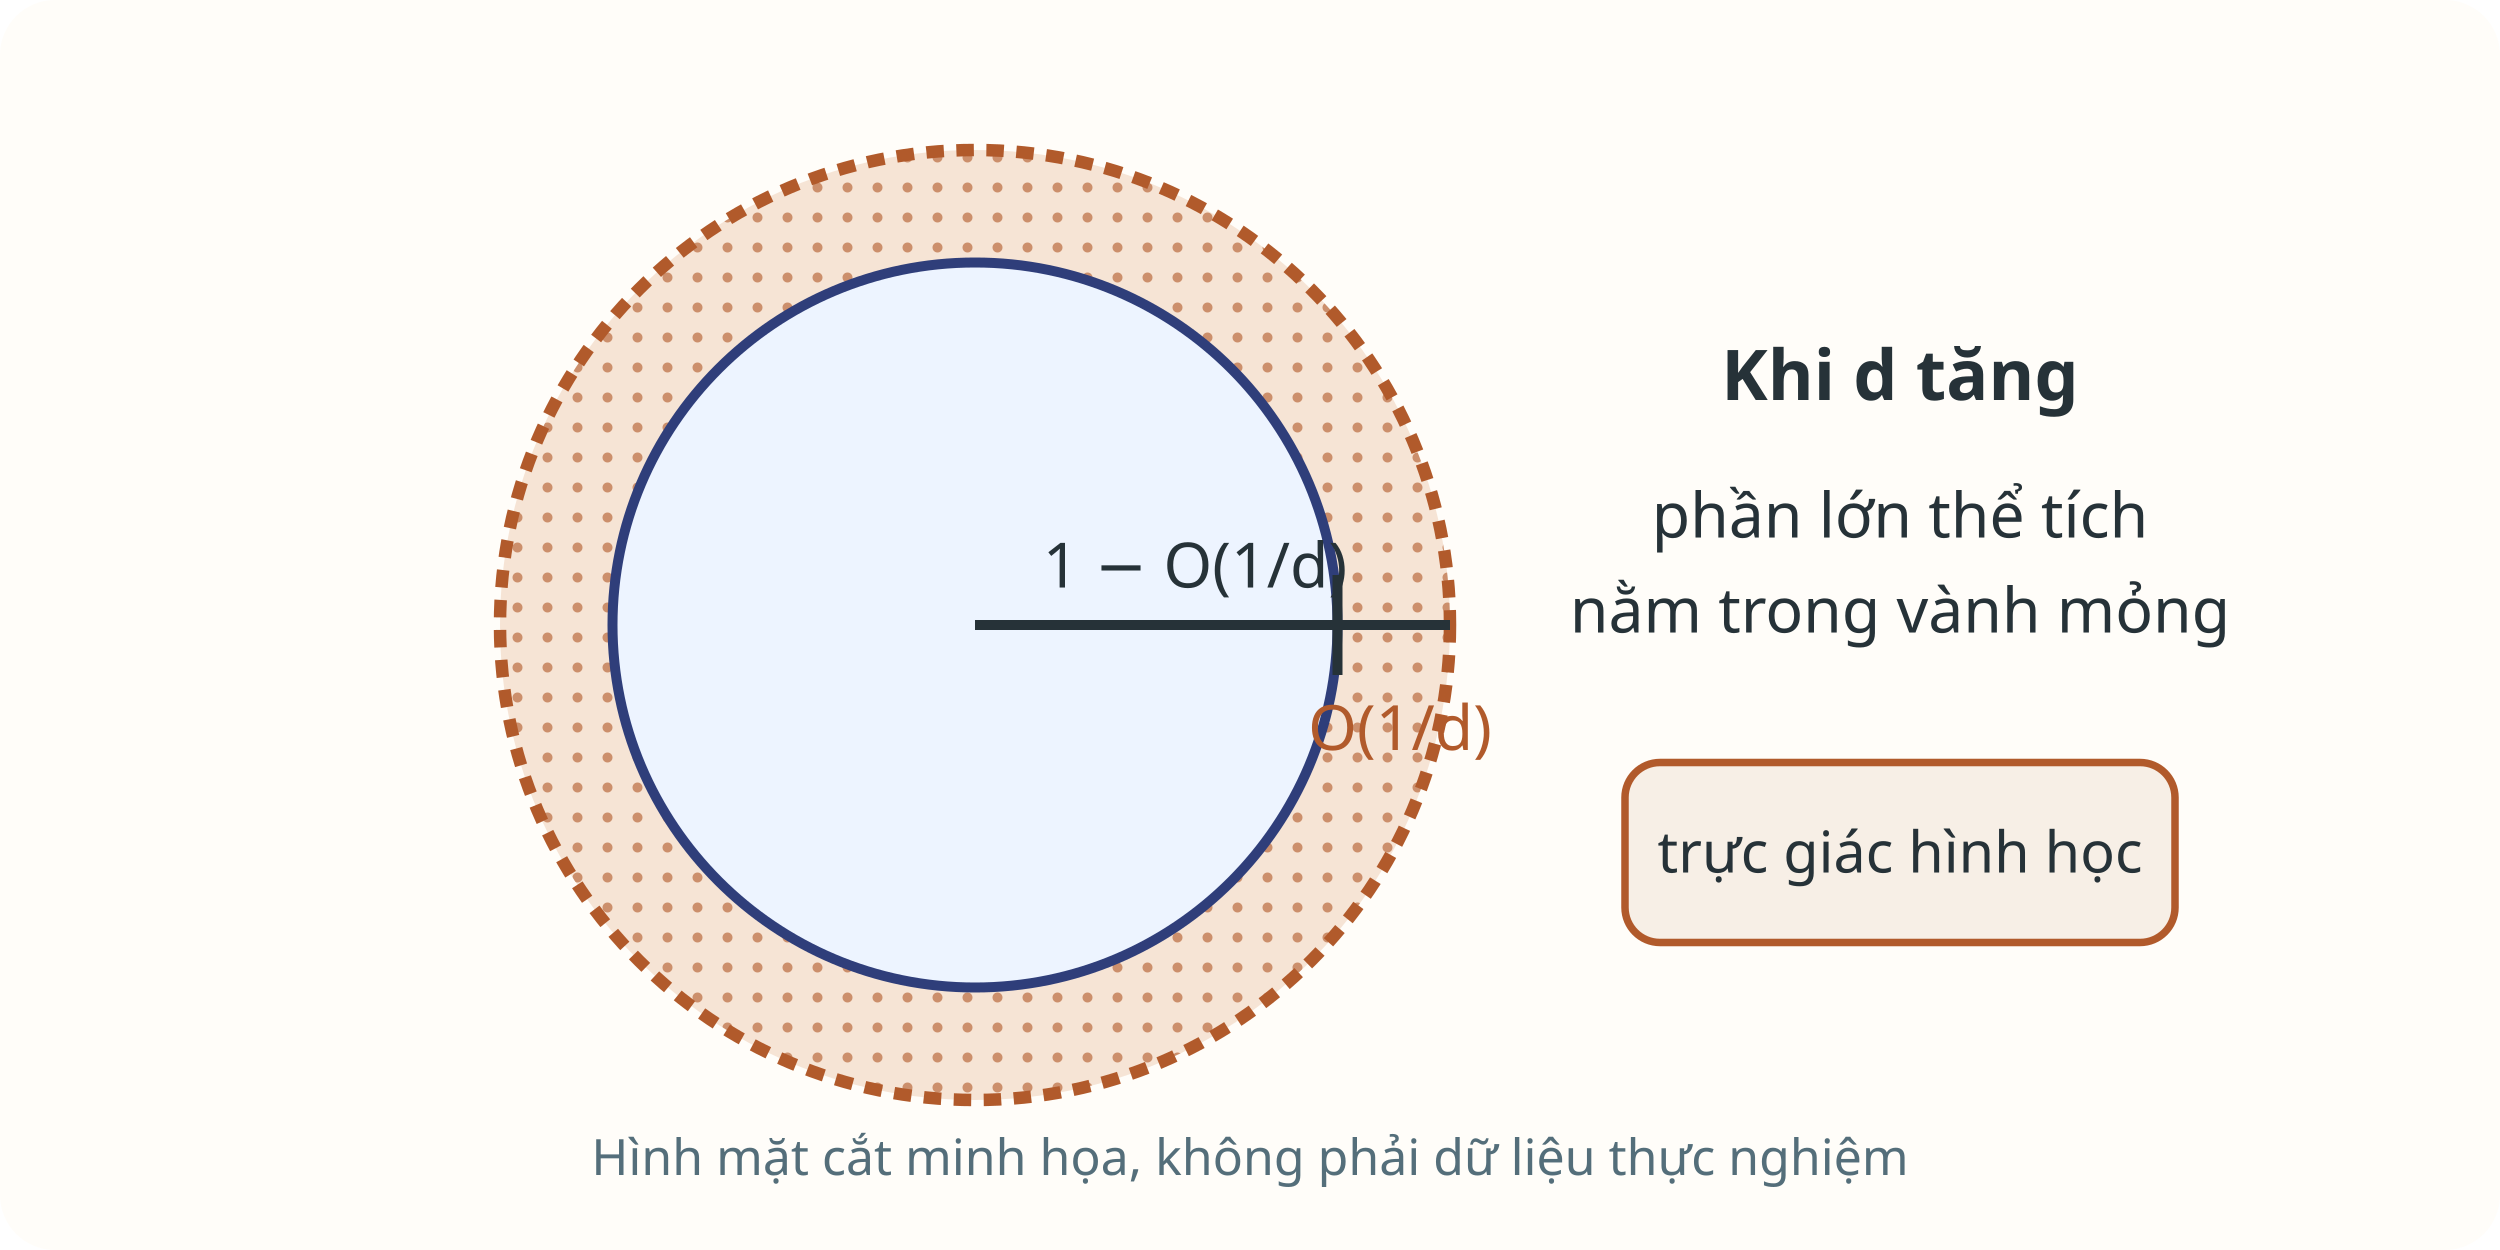
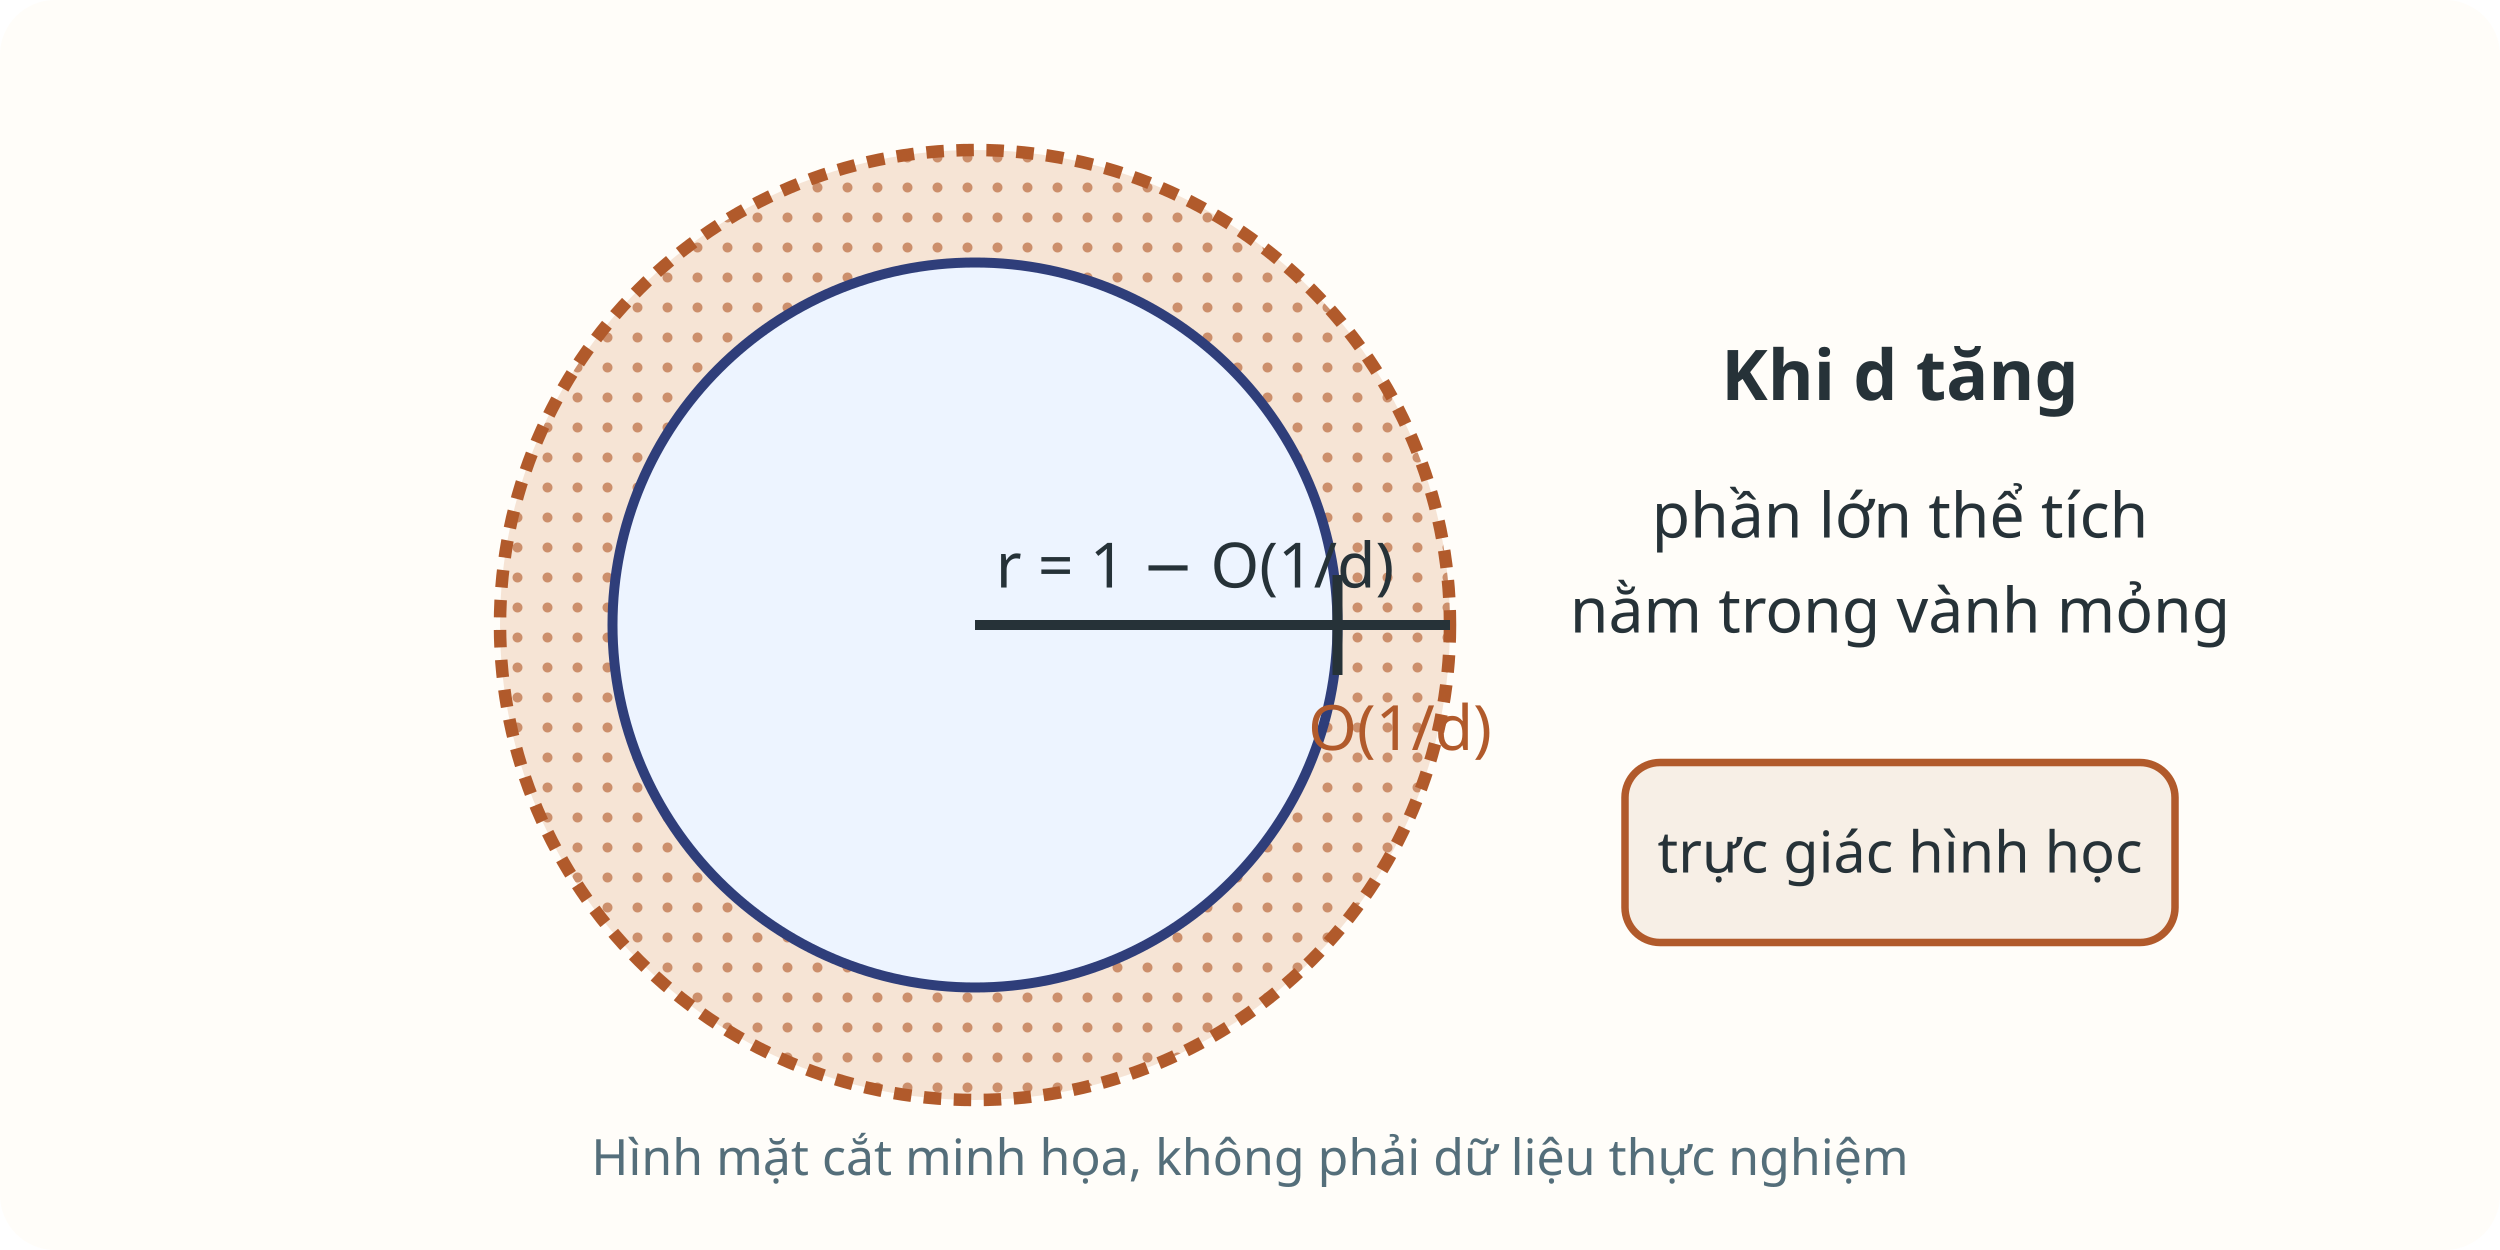
<svg xmlns="http://www.w3.org/2000/svg" viewBox="0 0 1000 500" role="img" aria-labelledby="title desc">
  <defs>
    <pattern id="dots" width="12" height="12" patternUnits="userSpaceOnUse">
      <circle cx="3" cy="3" r="2" fill="#b15a2b" />
    </pattern>
  </defs>
  <rect width="1000" height="500" rx="22" fill="#fffdf9" />
  <circle cx="390" cy="250" r="190" fill="#f6e4d5" stroke="#b15a2b" stroke-width="5" stroke-dasharray="7 5" />
  <circle cx="390" cy="250" r="190" fill="url(#dots)" fill-opacity=".62" />
  <circle cx="390" cy="250" r="145" fill="#edf4ff" stroke="#2f3e7a" stroke-width="4" />
  <line x1="390" y1="250" x2="580" y2="250" stroke="#263238" stroke-width="4" />
  <line x1="535" y1="230" x2="535" y2="270" stroke="#263238" stroke-width="4" />
-   <text x="478" y="235" font-family="sans-serif" font-size="25" text-anchor="middle" fill="#263238">1 − O(1/d)</text>
+   <text x="478" y="235" font-family="sans-serif" font-size="25" text-anchor="middle" fill="#263238">r = 1 − O(1/d)</text>
  <text x="560" y="300" font-family="sans-serif" font-size="25" text-anchor="middle" fill="#b15a2b">O(1/d)</text>
  <text x="760" y="160" font-family="sans-serif" font-size="28" font-weight="700" text-anchor="middle" fill="#263238">Khi d tăng</text>
  <text x="760" y="215" font-family="sans-serif" font-size="25" text-anchor="middle" fill="#263238">phần lớn thể tích</text>
  <text x="760" y="253" font-family="sans-serif" font-size="25" text-anchor="middle" fill="#263238">nằm trong vành mỏng</text>
  <rect x="650" y="305" width="220" height="72" rx="14" fill="#f7efe6" stroke="#b15a2b" stroke-width="3" />
  <text x="760" y="349" font-family="sans-serif" font-size="23" text-anchor="middle" fill="#263238">trực giác hình học</text>
  <text x="500" y="470" font-family="sans-serif" font-size="20" text-anchor="middle" fill="#546e7a">Hình mặt cắt minh họa, không phải dữ liệu thực nghiệm</text>
</svg>
